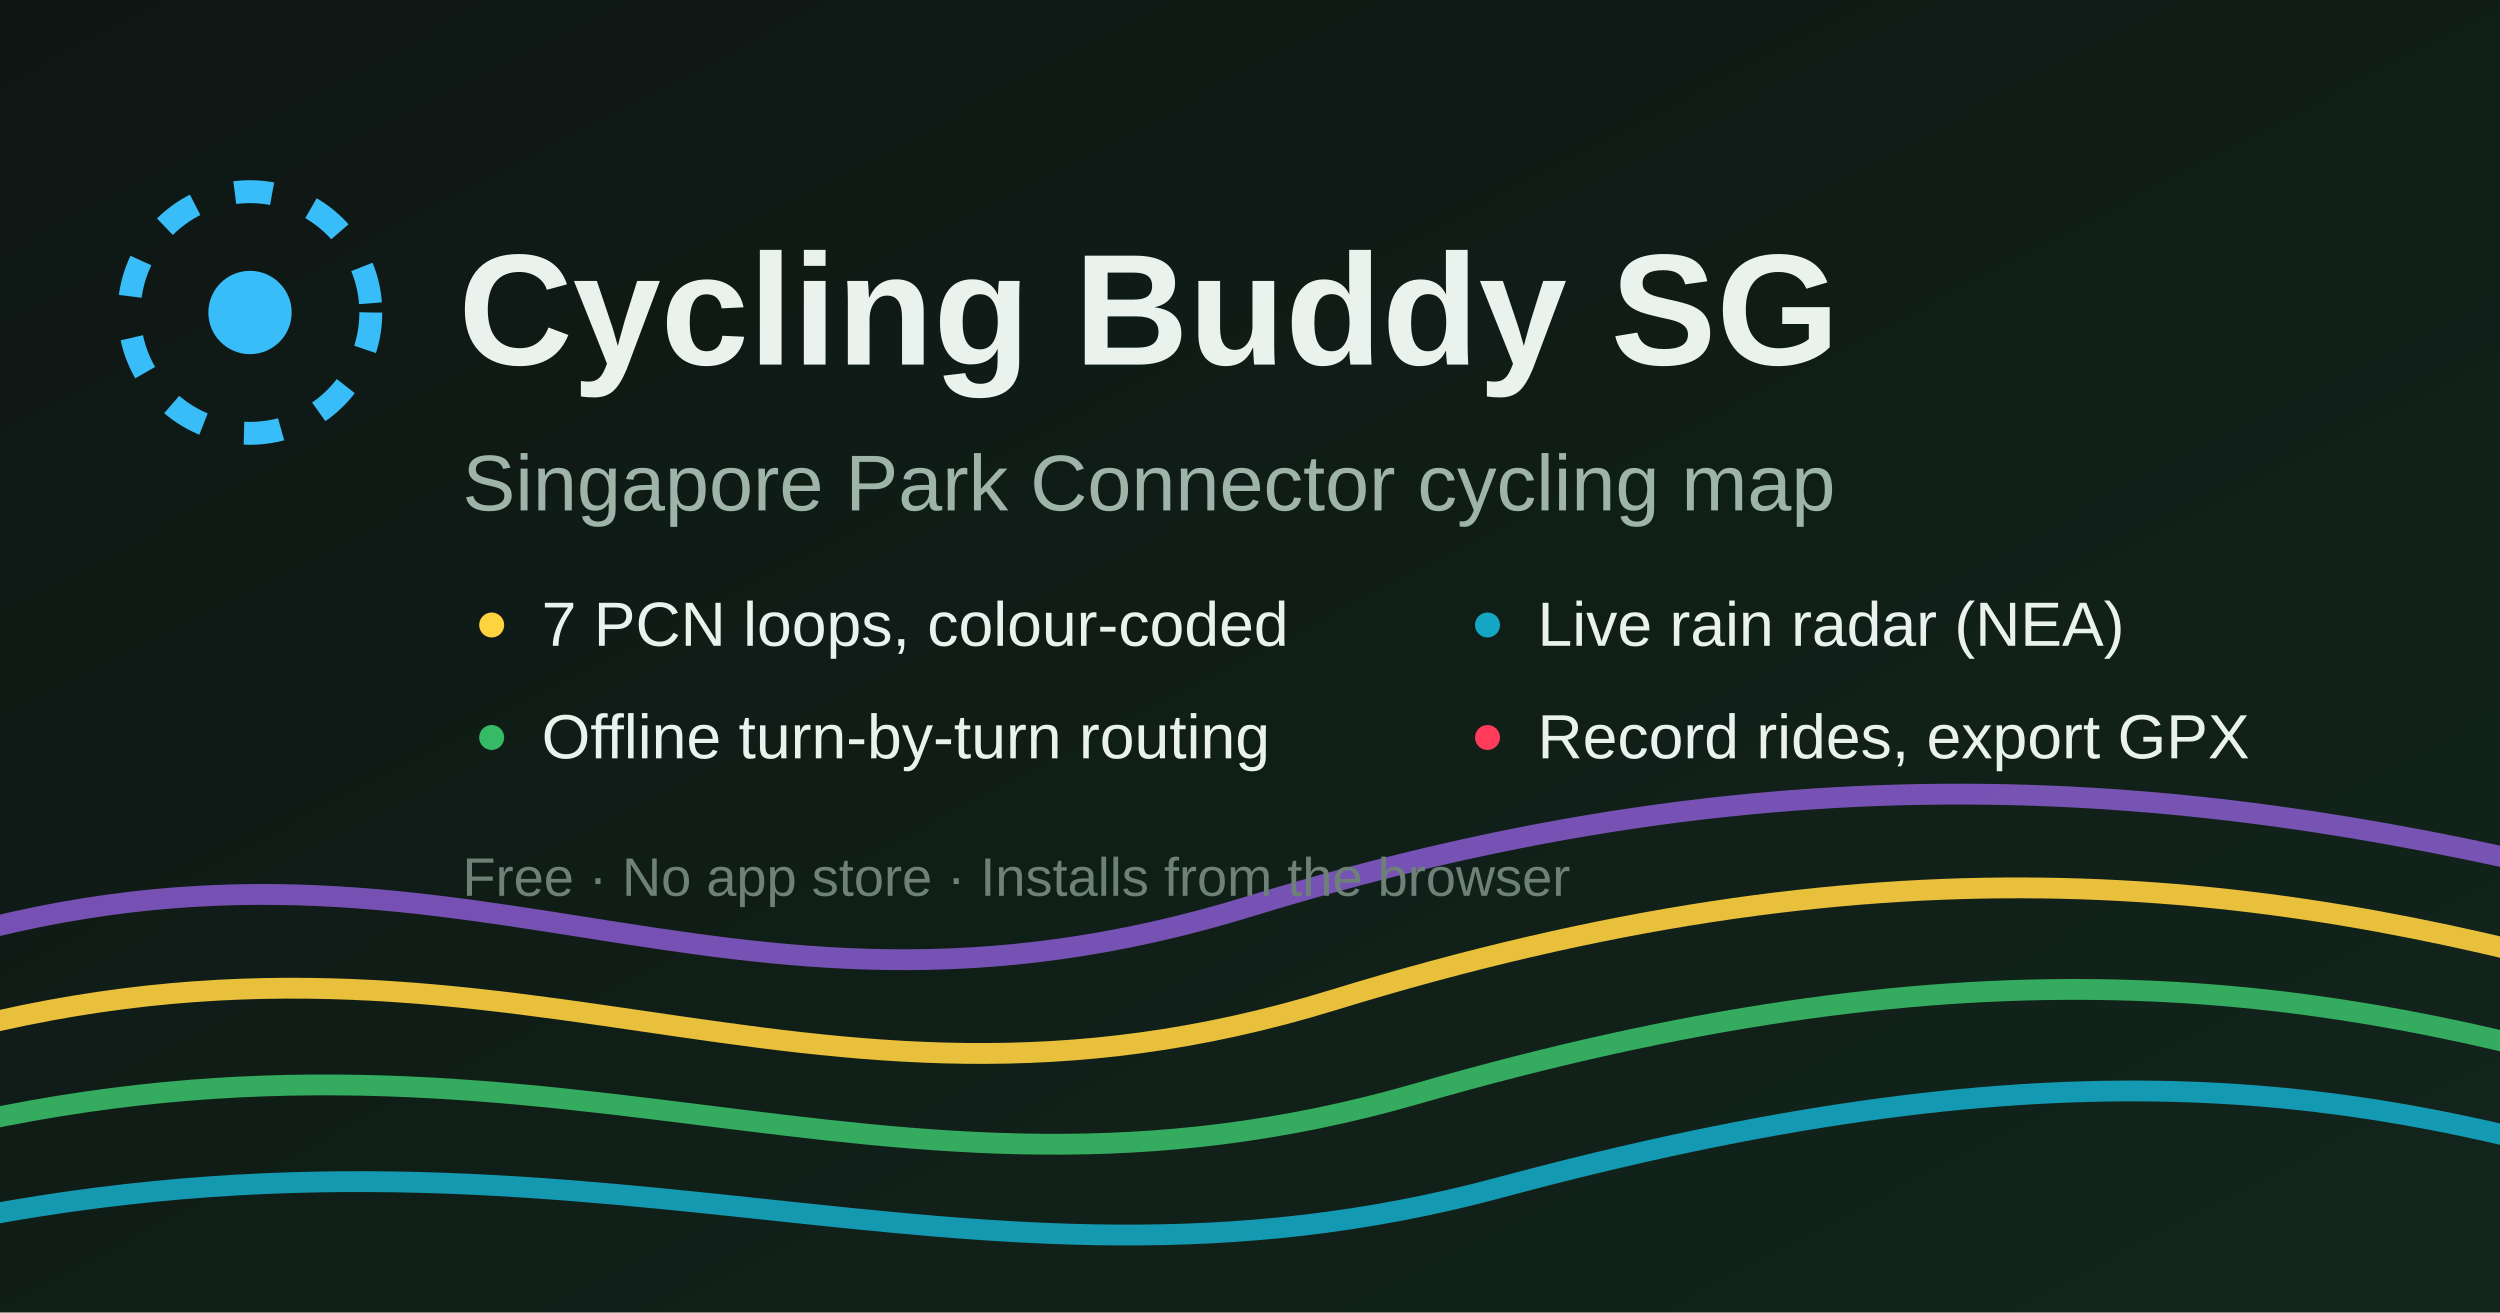
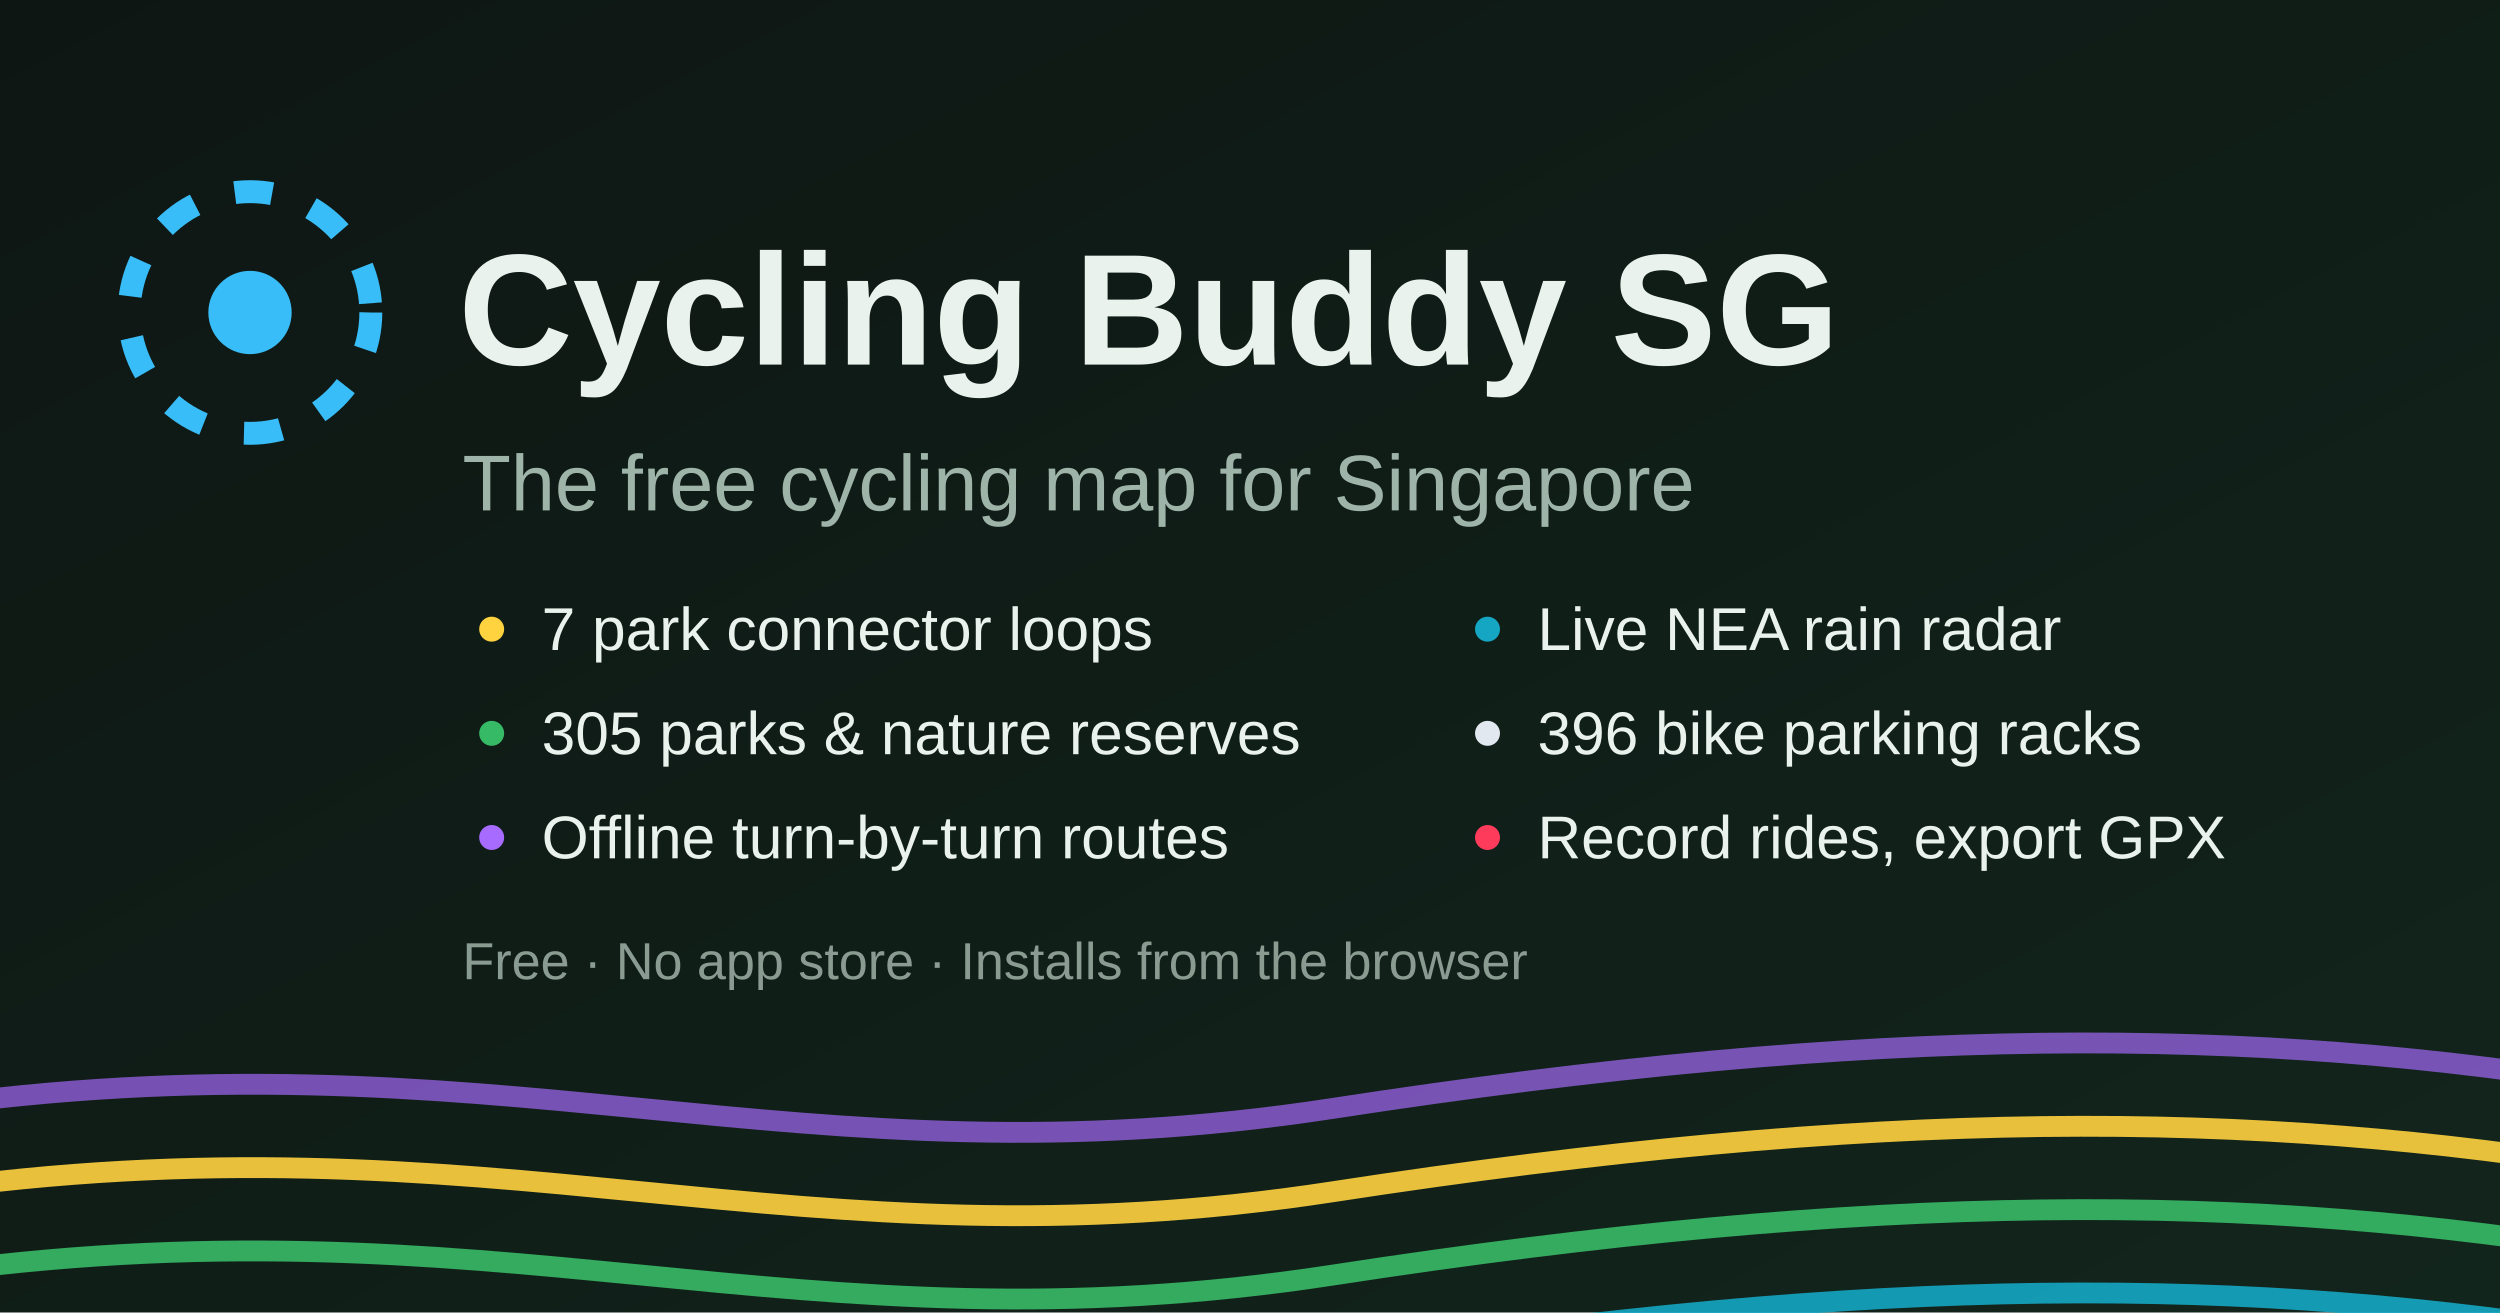
<svg xmlns="http://www.w3.org/2000/svg" width="1200" height="630" viewBox="0 0 1200 630">
  <defs>
    <linearGradient id="bg" x1="0" y1="0" x2="1" y2="1">
      <stop offset="0" stop-color="#0E1613" />
      <stop offset="1" stop-color="#12251C" />
    </linearGradient>
  </defs>
  <rect width="1200" height="630" fill="url(#bg)" />
  <g fill="none" stroke-linecap="round" opacity="0.9">
-     <path d="M -40 500 C 240 420 380 560 640 480 S 1080 420 1260 470" stroke="#FFD23F" stroke-width="10" />
-     <path d="M -40 545 C 260 470 420 600 680 525 S 1100 470 1260 515" stroke="#37BA66" stroke-width="10" />
-     <path d="M -40 590 C 280 520 460 640 720 570 S 1120 520 1260 560" stroke="#14A6C2" stroke-width="10" />
-     <path d="M -40 455 C 220 375 340 515 600 435 S 1060 375 1260 425" stroke="#A76BFF" stroke-width="10" opacity="0.75" />
+     <path d="M -40 532 C 240 492 380 572 640 532 S 1080 492 1260 522" stroke="#A76BFF" stroke-width="10" opacity="0.75" />
+     <path d="M -40 572 C 240 532 380 612 640 572 S 1080 532 1260 562" stroke="#FFD23F" stroke-width="10" />
+     <path d="M -40 612 C 240 572 380 652 640 612 S 1080 572 1260 602" stroke="#37BA66" stroke-width="10" />
+     <path d="M -40 652 C 240 612 380 692 640 652 S 1080 612 1260 642" stroke="#14A6C2" stroke-width="10" />
  </g>
  <g transform="translate(120,150)">
    <circle cx="0" cy="0" r="58" fill="none" stroke="#38BDF8" stroke-width="11" stroke-dasharray="18 20" />
    <circle cx="0" cy="0" r="20" fill="#38BDF8" />
  </g>
  <text x="220" y="175" font-family="Segoe UI, Arial, sans-serif" font-size="76" font-weight="700" fill="#EAF2ED">Cycling Buddy SG</text>
-   <text x="222" y="245" font-family="Segoe UI, Arial, sans-serif" font-size="38" fill="#9FB4A9">Singapore Park Connector cycling map</text>
-   <g font-family="Segoe UI, Arial, sans-serif" font-size="30" fill="#EAF2ED">
-     <g transform="translate(222,310)">
+   <text x="222" y="245" font-family="Segoe UI, Arial, sans-serif" font-size="38" fill="#9FB4A9">The free cycling map for Singapore</text>
+   <g font-family="Segoe UI, Arial, sans-serif" font-size="29" fill="#EAF2ED">
+     <g transform="translate(222,312)">
      <circle cx="14" cy="-10" r="6" fill="#FFD23F" />
-       <text x="38" y="0">7 PCN loops, colour-coded</text>
+       <text x="38" y="0">7 park connector loops</text>
    </g>
-     <g transform="translate(222,364)">
+     <g transform="translate(222,362)">
      <circle cx="14" cy="-10" r="6" fill="#37BA66" />
-       <text x="38" y="0">Offline turn-by-turn routing</text>
+       <text x="38" y="0">305 parks &amp; nature reserves</text>
    </g>
-     <g transform="translate(700,310)">
+     <g transform="translate(222,412)">
+       <circle cx="14" cy="-10" r="6" fill="#A76BFF" />
+       <text x="38" y="0">Offline turn-by-turn routes</text>
+     </g>
+     <g transform="translate(700,312)">
      <circle cx="14" cy="-10" r="6" fill="#14A6C2" />
-       <text x="38" y="0">Live rain radar (NEA)</text>
+       <text x="38" y="0">Live NEA rain radar</text>
    </g>
-     <g transform="translate(700,364)">
+     <g transform="translate(700,362)">
+       <circle cx="14" cy="-10" r="6" fill="#E2E8F0" />
+       <text x="38" y="0">396 bike parking racks</text>
+     </g>
+     <g transform="translate(700,412)">
      <circle cx="14" cy="-10" r="6" fill="#FF3B5C" />
      <text x="38" y="0">Record rides, export GPX</text>
    </g>
  </g>
-   <text x="222" y="430" font-family="Segoe UI, Arial, sans-serif" font-size="26" fill="#6E8177">Free · No app store · Installs from the browser</text>
+   <text x="222" y="470" font-family="Segoe UI, Arial, sans-serif" font-size="25" fill="#8A9C91">Free · No app store · Installs from the browser</text>
</svg>
